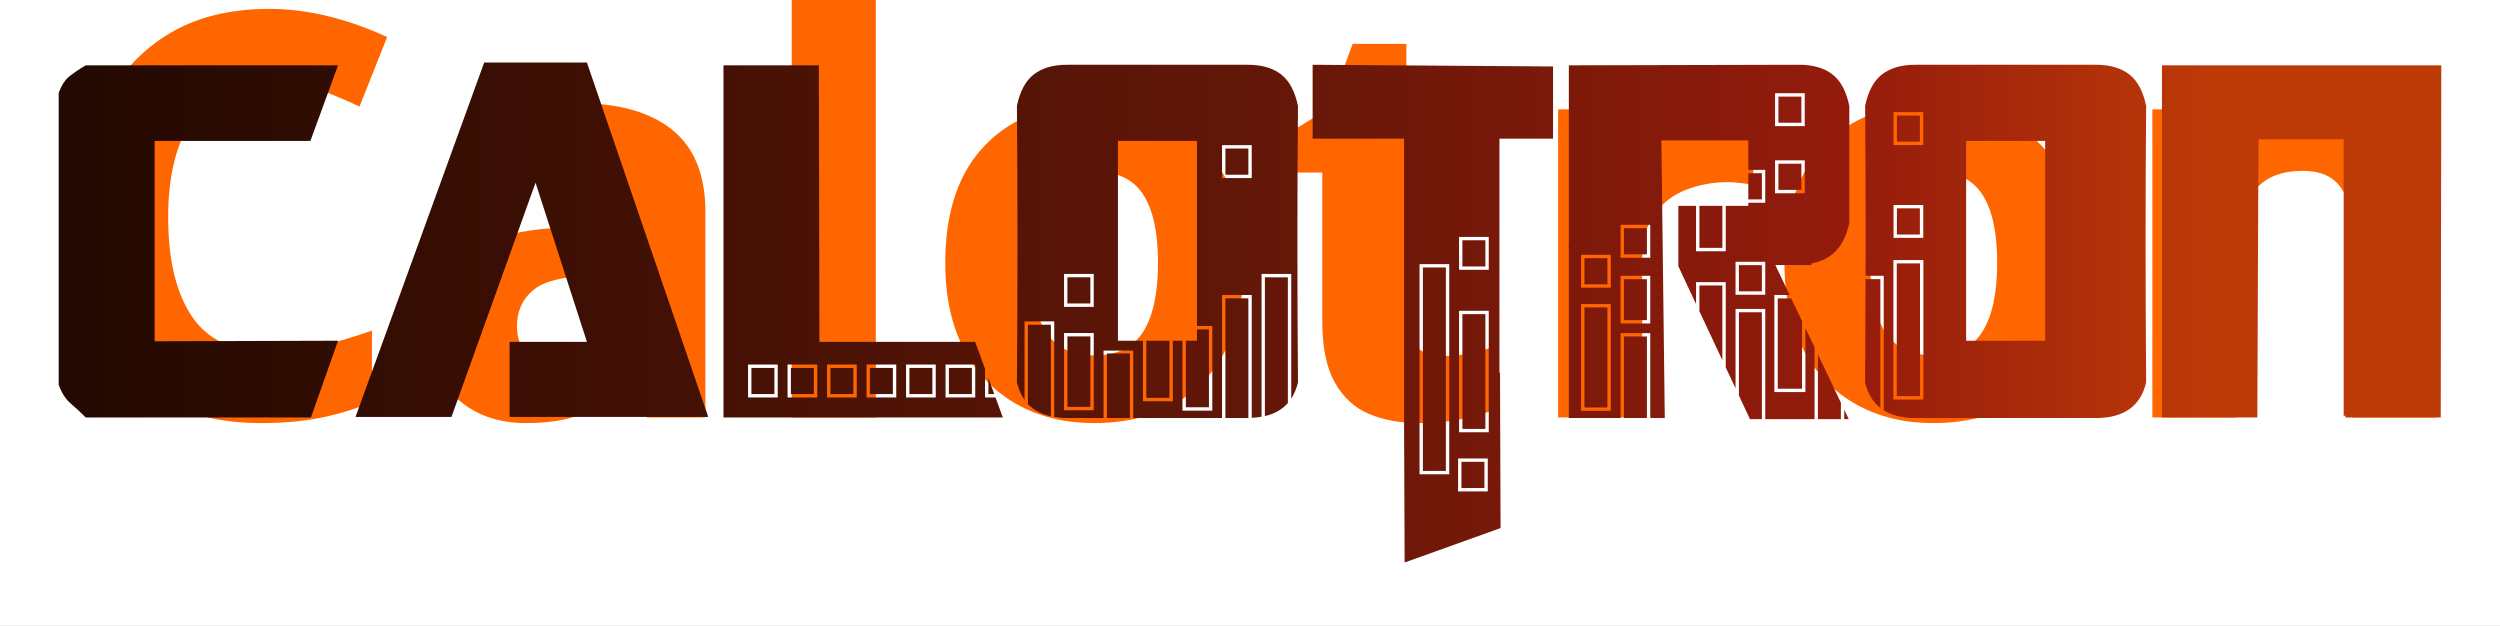
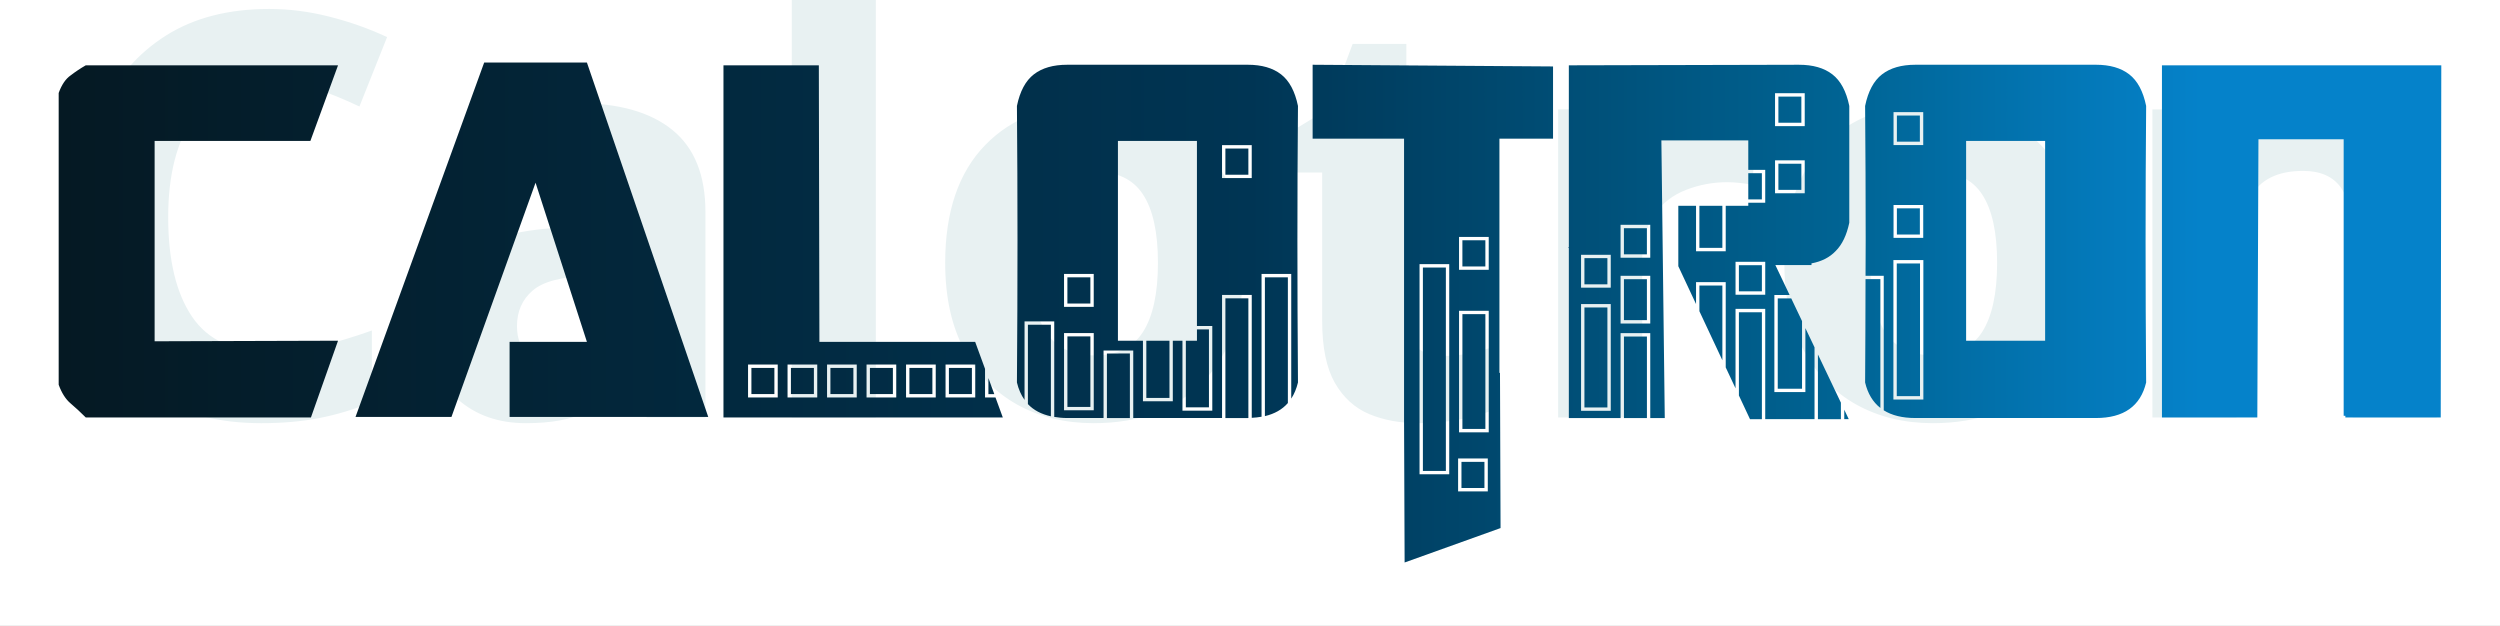
<svg xmlns="http://www.w3.org/2000/svg" xmlns:xlink="http://www.w3.org/1999/xlink" width="529.167mm" height="132.292mm" viewBox="0 0 529.167 132.292" version="1.1" id="svg5">
  <defs id="defs2">
-     <linearGradient id="linearGradient21791">
-       <stop style="stop-color:#220901;stop-opacity:1;" offset="0" id="stop21783" />
-       <stop style="stop-color:#621708;stop-opacity:1;" offset="0.5" id="stop21785" />
-       <stop style="stop-color:#941b0c;stop-opacity:1;" offset="0.75" id="stop21787" />
-       <stop style="stop-color:#bc3908;stop-opacity:1;" offset="0.9" id="stop21789" />
+     <linearGradient id="linearGradient17333">
+       <stop style="stop-color:#051923;stop-opacity:1;" offset="0" id="stop17329" />
+       <stop style="stop-color:#003554;stop-opacity:1;" offset="0.5" id="stop17337" />
+       <stop style="stop-color:#006494;stop-opacity:1;" offset="0.75" id="stop17339" />
+       <stop style="stop-color:#0582ca;stop-opacity:1;" offset="0.9" id="stop17341" />
    </linearGradient>
-     <linearGradient xlink:href="#linearGradient21791" id="linearGradient56682" gradientUnits="userSpaceOnUse" gradientTransform="matrix(0.6249997,0,0,0.6249997,137.438,-464.2929)" x1="546.452" y1="820.505" x2="1353.365" y2="820.505" />
+     <linearGradient xlink:href="#linearGradient17333" id="linearGradient657" gradientUnits="userSpaceOnUse" gradientTransform="matrix(0.3968535,0,0,0.3968535,-750.5426,-218.831)" x1="546.452" y1="820.505" x2="1353.365" y2="820.505" />
  </defs>
  <g id="layer1" transform="translate(-469.1588,-286.8657)">
    <rect style="fill:#ffffff;fill-opacity:1;stroke:none;stroke-width:1.101;stroke-linecap:square;stroke-linejoin:bevel;stroke-dasharray:none;stroke-opacity:1;paint-order:stroke fill markers" id="rect300112-6-1" width="529.167" height="132.292" x="469.159" y="286.866" ry="0" />
-     <g id="g55364-8" transform="translate(2.611031,304.4894)">
-       <text xml:space="preserve" style="font-style:normal;font-variant:normal;font-weight:bold;font-stretch:normal;font-size:119.451px;font-family:'Deceptibots Halftone';-inkscape-font-specification:'Deceptibots Halftone Bold';fill:#ff6600;fill-opacity:1;fill-rule:evenodd;stroke-width:24.886;stroke-linecap:round;stroke-linejoin:round" x="476.582" y="70.74" id="text519-3-5-7-0-9-3-3">
-         <tspan id="tspan517-2-9-5-1-7-1-9" style="font-style:normal;font-variant:normal;font-weight:bold;font-stretch:normal;font-family:Transformers;-inkscape-font-specification:'Transformers Bold';fill:#ff6600;fill-opacity:1;stroke-width:24.886" x="476.582" y="70.74">Calotron</tspan>
+     <g id="g493-9-0" transform="matrix(1.574888,0,0,1.574888,1322.07,184.8306)">
+       <text xml:space="preserve" style="font-style:normal;font-variant:normal;font-weight:bold;font-stretch:normal;font-size:75.847px;font-family:'Deceptibots Halftone';-inkscape-font-specification:'Deceptibots Halftone Bold';fill:#e8f1f2;fill-opacity:1;fill-rule:evenodd;stroke-width:15.802;stroke-linecap:round;stroke-linejoin:round" x="-535.198" y="120.897" id="text519-3-5-7-0-9-0-3">
+         <tspan id="tspan517-2-9-5-1-7-5-9" style="font-style:normal;font-variant:normal;font-weight:bold;font-stretch:normal;font-family:Transformers;-inkscape-font-specification:'Transformers Bold';fill:#e8f1f2;fill-opacity:1;stroke-width:15.802" x="-535.198" y="120.897">Calotron</tspan>
      </text>
-       <path id="text519-3-5-9-7-7-8-9" style="font-style:normal;font-variant:normal;font-weight:bold;font-stretch:normal;font-size:338.6px;font-family:'Deceptibots Halftone';-inkscape-font-specification:'Deceptibots Halftone Bold';fill:url(#linearGradient56682);fill-opacity:1;fill-rule:evenodd;stroke-width:24.886;stroke-linecap:round;stroke-linejoin:round" d="M 569.036,-4.394 541.801,70.621 h 20.307 l 17.798,-49.572 10.87,33.685 h -16.365 v 15.887 h 42.047 L 590.776,-4.394 Z m 123.392,0.478 c -2.946,0 -5.296,0.677 -7.047,2.03 -1.752,1.354 -2.946,3.584 -3.584,6.689 0.08,9.476 0.119,18.993 0.119,28.549 0,9.556 -0.04,19.551 -0.119,29.982 0.342,1.438 0.885,2.663 1.613,3.689 V 50.402 h 6.285 v 20.221 c 0.853,0.14 1.748,0.236 2.733,0.236 h 7.704 V 56.58 h 6.285 v 14.279 h 18.797 V 44.812 h 6.285 V 70.818 c 0.725,-0.041 1.422,-0.113 2.076,-0.23 V 40.362 h 6.285 v 26.39 c 0.634,-0.969 1.111,-2.105 1.424,-3.417 -0.08,-10.431 -0.12,-20.426 -0.12,-29.982 0,-9.556 0.04,-19.072 0.12,-28.549 -0.637,-3.106 -1.832,-5.336 -3.584,-6.689 -1.752,-1.354 -4.101,-2.03 -7.048,-2.03 z m 51.961,0 V 11.731 h 19.351 v 59.367 l 0.12,30.34 20.307,-7.287 -0.119,-32.849 h -0.12 V 11.731 h 11.348 V -3.558 Z m 102.966,0 -48.736,0.119 v 38.463 l -0.119,0.119 0.119,0.12 v 35.955 h 10.951 v -17.969 h 6.285 v 17.969 h 3.071 L 818.21,12.09 h 18.395 v 6.239 h 3.586 v 6.963 h -3.586 v 0.654 h -4.775 v 9.614 h -6.285 v -0.355 -9.259 h -3.752 v 12.781 l 3.752,8.006 v -4.639 h 6.285 v 18.05 l 2.076,4.43 V 47.761 h 6.285 v 23.338 h 10.437 V 55.895 l -1.937,-4.067 v 13.54 h -6.564 v -0.355 -20.188 h 3.228 l -3.017,-6.336 h 7.645 v -0.358 c 2.15,-0.398 3.862,-1.274 5.136,-2.628 1.354,-1.354 2.31,-3.345 2.867,-5.973 V 27.618 23.915 16.987 4.803 c -0.637,-3.106 -1.832,-5.336 -3.584,-6.689 -1.752,-1.354 -4.101,-2.03 -7.048,-2.03 z m 24.607,0 c -2.946,0 -5.296,0.677 -7.048,2.03 -1.752,1.354 -2.946,3.584 -3.584,6.689 0.08,9.476 0.119,18.993 0.119,28.549 0,2.358 -0.025,4.987 -0.029,7.398 h 3.852 v 28.476 c 1.724,1.084 3.949,1.634 6.689,1.634 h 38.224 c 5.893,0 9.437,-2.508 10.631,-7.525 -0.08,-10.431 -0.12,-20.426 -0.12,-29.982 0,-9.556 0.04,-19.072 0.12,-28.549 -0.637,-3.106 -1.832,-5.336 -3.584,-6.689 -1.752,-1.354 -4.101,-2.03 -7.048,-2.03 z M 484.704,-3.797 c -1.115,0.637 -2.19,1.355 -3.225,2.15 -1.035,0.717 -1.871,1.951 -2.508,3.703 V 63.812 c 0.637,1.752 1.473,3.066 2.508,3.942 1.035,0.876 2.11,1.871 3.225,2.986 h 47.661 l 5.734,-16.245 -38.821,0.12 V 12.209 h 32.968 l 5.853,-16.006 z m 134.979,0 V 70.74 h 59.128 l -1.548,-4.235 h -2.213 v -0.355 -5.697 l -2.092,-5.72 h -32.968 l -0.12,-58.531 z m 304.479,0 V 70.74 h 20.187 l 0.239,-58.889 h 18.037 v 58.531 h 0.358 v 0.358 h 20.187 l 0.119,-74.537 z m -81.895,5.903 h 6.285 v 6.964 h -6.285 V 8.714 Z m 0.711,0.711 v 5.542 h 4.862 V 2.817 Z m 24.371,3.297 h 6.285 v 6.964 h -6.285 v -0.355 z m 0.711,0.711 v 5.542 h 4.863 V 6.825 Z M 703.179,12.209 h 16.723 v 39.172 h 3.251 v 17.917 h -6.314 v -0.356 -14.446 h -2.044 v 12.812 h -6.32 v -0.355 -12.457 h -5.296 z m 179.534,0 h 16.723 v 42.285 h -16.723 z m -157.499,0.894 h 6.285 v 6.964 h -6.285 v -0.356 z m 0.711,0.711 v 5.542 h 4.863 v -5.542 z m 116.342,2.502 h 6.285 v 6.964 h -6.285 v -0.356 z m 0.711,0.711 v 5.542 h 4.862 v -5.542 z m -6.373,2.012 v 5.541 h 2.875 v -5.541 z m 30.745,6.728 h 6.285 v 6.964 h -6.285 v -0.355 z m -41.093,0.178 v 8.903 h 4.862 v -8.903 z m 41.804,0.533 v 5.542 h 4.863 v -5.542 z m -58.49,3.483 h 6.285 v 6.964 h -6.285 v -0.355 z m 0.711,0.712 v 5.541 h 4.863 v -5.541 z m -34.902,1.851 h 6.285 v 6.964 h -6.285 v -0.355 z m 0.711,0.711 v 5.542 h 4.863 v -5.542 z m 25.118,3.068 h 6.285 v 6.964 h -6.285 v -0.355 z m 0.711,0.711 v 5.542 h 4.863 v -5.542 z m 65.4,0.409 h 6.342 v 29.515 h -6.342 v -0.355 z m -33.415,0.368 h 6.285 v 6.964 h -6.285 V 44.401 Z m 34.126,0.343 v 28.093 h 4.92 V 38.136 Z m -101.014,0.149 h 6.285 v 44.48 h -6.285 v -0.356 z m 67.598,0.218 v 5.542 h 4.863 v -5.542 z m -66.887,0.493 v 43.058 h 4.862 V 38.996 Z m -75.96,1.366 h 6.285 v 6.964 h -6.285 v -0.356 z m 117.8,0.396 h 6.285 v 10.09 h -6.285 v -0.355 z m -117.089,0.315 v 5.542 h 4.863 v -5.542 z m 41.805,0 V 70.454 c 2.035,-0.48 3.663,-1.396 4.862,-2.768 V 41.073 Z m 127.132,0.388 c -0.016,7.145 -0.029,14.264 -0.087,21.873 0.559,2.35 1.641,4.142 3.231,5.391 V 41.461 Z m -51.137,0.008 v 8.668 h 4.863 v -8.668 z m 15.975,1.336 v 5.446 l 4.862,10.376 V 42.805 Z m -100.331,2.717 v 25.337 h 4.727 c 0.047,0 0.089,-0.006 0.136,-0.007 V 45.522 Z m 116.914,0.013 V 64.656 h 5.141 V 50.335 l -2.286,-4.8 z m -41.63,1.203 h 6.285 v 22.595 h -6.285 v -0.356 z m 0.711,0.711 v 21.173 h 4.863 V 47.449 Z M 775.38,48.157 h 6.285 v 25.722 h -6.285 v -0.355 z m 59.237,0.315 v 17.62 l 2.346,5.007 h 2.517 V 48.472 Z M 776.091,48.868 v 24.3 h 4.863 V 48.868 Z M 684.121,51.113 V 67.907 c 1.215,1.294 2.851,2.14 4.863,2.583 V 51.113 Z m 35.781,0.979 v 2.402 h -2.352 v 14.091 h 4.891 V 52.092 Z m -28.131,0.774 h 6.285 v 16.343 h -6.285 v -0.355 z m 0.711,0.711 V 68.499 h 4.863 V 53.578 Z m 117.8,0.023 v 17.258 h 4.863 V 53.601 Z m -101.095,0.893 v 12.101 h 4.898 V 54.494 Z m -8.343,2.7 v 13.664 h 4.862 V 57.195 Z m 150.496,0.194 v 13.71 h 4.863 v -3.497 z m -226.455,2.153 h 6.285 v 6.963 h -6.285 v -0.355 z m 8.361,0 h 6.285 v 6.963 h -6.285 v -0.355 z m 8.361,0 h 6.285 v 6.963 h -6.285 v -0.355 z m 8.361,0 h 6.285 v 6.963 h -6.285 v -0.355 z m 8.361,0 h 6.285 v 6.963 h -6.285 v -0.355 z m 8.36,0 h 6.285 v 6.963 h -6.285 v -0.355 z m -41.093,0.711 v 5.541 h 4.862 v -5.541 z m 8.361,0 v 5.541 h 4.863 v -5.541 z m 8.361,0 v 5.541 h 4.862 v -5.541 z m 8.36,0 v 5.541 h 4.863 v -5.541 z m 8.361,0 v 5.541 h 4.862 v -5.541 z m 8.361,0 v 5.541 h 4.863 v -5.541 z m 8.361,2.144 v 3.397 h 1.242 z m 181.152,6.697 v 2.004 h 0.954 z m -81.737,10.326 h 6.285 v 6.964 h -6.285 v -0.355 z m 0.711,0.711 v 5.542 h 4.862 v -5.542 z" />
+       <path id="text519-3-5-9-7-7-2-8" style="font-style:normal;font-variant:normal;font-weight:bold;font-stretch:normal;font-size:338.6px;font-family:'Deceptibots Halftone';-inkscape-font-specification:'Deceptibots Halftone Bold';fill:url(#linearGradient657);fill-opacity:1;fill-rule:evenodd;stroke-width:15.802;stroke-linecap:round;stroke-linejoin:round" d="m -476.493,73.189 -17.293,47.632 h 12.894 l 11.301,-31.477 6.902,21.389 h -10.391 v 10.088 h 26.698 l -16.307,-47.632 z m 78.35,0.303 c -1.871,0 -3.363,0.43 -4.475,1.289 -1.112,0.86 -1.871,2.275 -2.275,4.247 0.051,6.017 0.076,12.06 0.076,18.128 0,6.068 -0.025,12.415 -0.076,19.038 0.217,0.913 0.562,1.691 1.024,2.342 v -10.554 h 3.991 v 12.839 c 0.542,0.089 1.11,0.15 1.735,0.15 h 4.892 v -9.067 h 3.991 v 9.067 h 11.936 v -16.54 h 3.991 v 16.513 c 0.461,-0.026 0.903,-0.072 1.318,-0.146 v -19.192 h 3.99 v 16.757 c 0.403,-0.615 0.706,-1.337 0.904,-2.17 -0.051,-6.623 -0.076,-12.97 -0.076,-19.038 0,-6.068 0.025,-12.11 0.076,-18.128 -0.405,-1.972 -1.163,-3.388 -2.275,-4.247 -1.112,-0.86 -2.604,-1.289 -4.475,-1.289 z m 32.993,0 v 9.936 h 12.287 v 37.696 l 0.076,19.265 12.894,-4.627 -0.076,-20.858 h -0.076 V 83.428 h 7.206 v -9.708 z m 65.38,0 -30.946,0.076 v 24.423 l -0.076,0.076 0.076,0.076 v 22.83 h 6.953 v -11.41 h 3.99 v 11.41 h 1.95 l -0.455,-37.317 h 11.68 v 3.961 h 2.277 v 4.421 h -2.277 v 0.415 h -3.032 v 6.105 h -3.99 v -0.226 -5.879 h -2.382 v 8.116 l 2.382,5.084 v -2.946 h 3.99 v 11.461 l 1.318,2.813 v -10.676 h 3.991 v 14.819 h 6.627 v -9.654 l -1.23,-2.583 v 8.597 h -4.168 v -0.226 -12.819 h 2.05 l -1.916,-4.023 h 4.854 v -0.228 c 1.365,-0.253 2.452,-0.809 3.261,-1.669 0.86,-0.86 1.467,-2.124 1.82,-3.792 V 93.516 91.165 86.765 79.029 c -0.404,-1.972 -1.163,-3.388 -2.275,-4.247 -1.112,-0.86 -2.604,-1.289 -4.475,-1.289 z m 15.624,0 c -1.871,0 -3.363,0.43 -4.475,1.289 -1.112,0.86 -1.871,2.275 -2.275,4.247 0.051,6.017 0.076,12.06 0.076,18.128 0,1.497 -0.016,3.166 -0.019,4.697 h 2.446 v 18.081 c 1.095,0.689 2.508,1.037 4.247,1.037 h 24.271 c 3.742,0 5.992,-1.593 6.75,-4.778 -0.051,-6.623 -0.076,-12.97 -0.076,-19.038 0,-6.068 0.025,-12.11 0.076,-18.128 -0.404,-1.972 -1.163,-3.388 -2.275,-4.247 -1.112,-0.86 -2.604,-1.289 -4.475,-1.289 z m -245.896,0.076 c -0.708,0.405 -1.391,0.86 -2.048,1.365 -0.657,0.455 -1.188,1.239 -1.593,2.351 v 39.213 c 0.405,1.112 0.935,1.947 1.593,2.503 0.657,0.556 1.34,1.188 2.048,1.896 h 30.263 l 3.641,-10.315 -24.65,0.076 V 83.732 h 20.934 l 3.716,-10.164 z m 85.707,0 v 47.329 h 37.544 l -0.983,-2.689 h -1.405 v -0.226 -3.617 l -1.328,-3.632 h -20.934 l -0.076,-37.165 z m 193.334,0 v 47.329 h 12.818 l 0.152,-37.393 h 11.453 V 120.669 h 0.228 v 0.228 h 12.818 l 0.076,-47.329 z m -52.001,3.748 h 3.99 v 4.422 h -3.99 v -0.226 z m 0.451,0.452 v 3.519 h 3.087 v -3.519 z m 15.475,2.093 h 3.991 v 4.422 h -3.991 v -0.226 z m 0.451,0.451 v 3.519 h 3.088 v -3.519 z m -104.694,3.419 h 10.619 v 24.873 h 2.064 v 11.376 h -4.009 v -0.226 -9.173 h -1.298 v 8.135 h -4.013 v -0.226 -7.91 h -3.363 z m 113.998,0 h 10.619 V 110.581 h -10.619 z m -100.006,0.568 h 3.991 v 4.422 h -3.991 V 88.496 Z m 0.452,0.451 v 3.519 h 3.088 v -3.519 z m 73.873,1.589 h 3.99 v 4.422 h -3.99 v -0.226 z m 0.451,0.451 V 90.31 h 3.087 v -3.519 z m -4.047,1.278 v 3.518 h 1.825 v -3.518 z m 19.522,4.272 h 3.991 v 4.422 h -3.991 v -0.226 z m -26.093,0.113 v 5.653 h 3.087 v -5.653 z m 26.544,0.338 v 3.519 h 3.088 v -3.519 z m -37.139,2.212 h 3.99 v 4.422 h -3.99 v -0.226 z m 0.451,0.452 v 3.518 h 3.088 v -3.518 z m -22.161,1.176 h 3.991 v 4.422 h -3.991 v -0.226 z m 0.452,0.452 v 3.519 h 3.088 v -3.519 z m 15.949,1.948 h 3.991 v 4.422 h -3.991 v -0.226 z m 0.452,0.452 v 3.519 h 3.088 v -3.519 z m 41.527,0.26 h 4.027 V 118.483 h -4.027 v -0.226 z m -21.217,0.234 h 3.991 v 4.422 h -3.991 v -0.226 z m 21.669,0.218 v 17.838 h 3.124 v -17.838 z m -64.14,0.095 h 3.991 v 28.243 h -3.991 v -0.226 z m 42.923,0.139 v 3.519 h 3.088 v -3.519 z m -42.471,0.313 v 27.34 h 3.087 v -27.34 z m -48.232,0.867 h 3.991 v 4.422 h -3.991 v -0.226 z m 74.799,0.252 h 3.99 v 6.407 h -3.99 v -0.226 z m -74.347,0.2 v 3.519 h 3.088 v -3.519 z m 26.545,0 v 18.656 c 1.292,-0.305 2.326,-0.886 3.087,-1.758 v -16.898 z m 80.724,0.246 c -0.01,4.537 -0.018,9.057 -0.055,13.889 0.355,1.492 1.042,2.63 2.052,3.423 v -17.312 z m -32.47,0.006 v 5.504 h 3.088 v -5.504 z m 10.144,0.848 v 3.458 l 3.087,6.588 v -10.046 z m -63.707,1.725 v 16.088 h 3.002 c 0.03,0 0.057,-0.004 0.086,-0.004 V 104.885 Z m 74.236,0.008 v 12.141 h 3.264 v -9.094 l -1.451,-3.048 z m -26.434,0.764 h 3.991 v 14.347 h -3.991 v -0.226 z m 0.452,0.452 v 13.444 h 3.088 v -13.444 z m -16.852,0.449 h 3.991 v 16.332 h -3.991 v -0.226 z m 37.614,0.2 v 11.188 l 1.49,3.179 h 1.598 v -14.368 z m -37.162,0.252 v 15.43 h 3.088 v -15.43 z m -58.398,1.426 v 10.663 c 0.772,0.822 1.81,1.359 3.088,1.64 v -12.304 z m 22.72,0.622 v 1.525 h -1.493 v 8.947 h 3.106 v -10.473 z m -17.862,0.492 h 3.991 v 10.377 h -3.991 v -0.226 z m 0.452,0.452 v 9.474 h 3.088 v -9.474 z m 74.799,0.015 v 10.958 h 3.088 v -10.958 z m -64.192,0.567 v 7.684 h 3.11 v -7.684 z m -5.298,1.715 v 8.676 h 3.087 v -8.677 z m 95.56,0.123 v 8.705 h 3.088 v -2.221 z M -441.031,113.787 h 3.99 v 4.421 h -3.99 v -0.226 z m 5.309,0 h 3.991 v 4.421 h -3.991 v -0.226 z m 5.309,0 h 3.99 v 4.421 h -3.99 v -0.226 z m 5.309,0 h 3.991 v 4.421 h -3.991 v -0.226 z m 5.309,0 h 3.99 v 4.421 h -3.99 v -0.226 z m 5.309,0 h 3.991 v 4.421 h -3.991 v -0.226 z m -26.093,0.451 v 3.518 h 3.087 v -3.518 z m 5.309,0 v 3.518 h 3.088 v -3.518 z m 5.309,0 v 3.518 h 3.087 v -3.518 z m 5.309,0 v 3.518 h 3.088 v -3.518 z m 5.309,0 v 3.518 h 3.087 v -3.518 z m 5.309,0 v 3.518 h 3.088 v -3.518 z m 5.309,1.362 v 2.157 h 0.789 z m 115.026,4.252 v 1.273 h 0.606 z m -51.9,6.556 h 3.991 v 4.422 h -3.991 v -0.226 z m 0.452,0.452 v 3.519 h 3.087 v -3.519 z" />
    </g>
  </g>
</svg>
